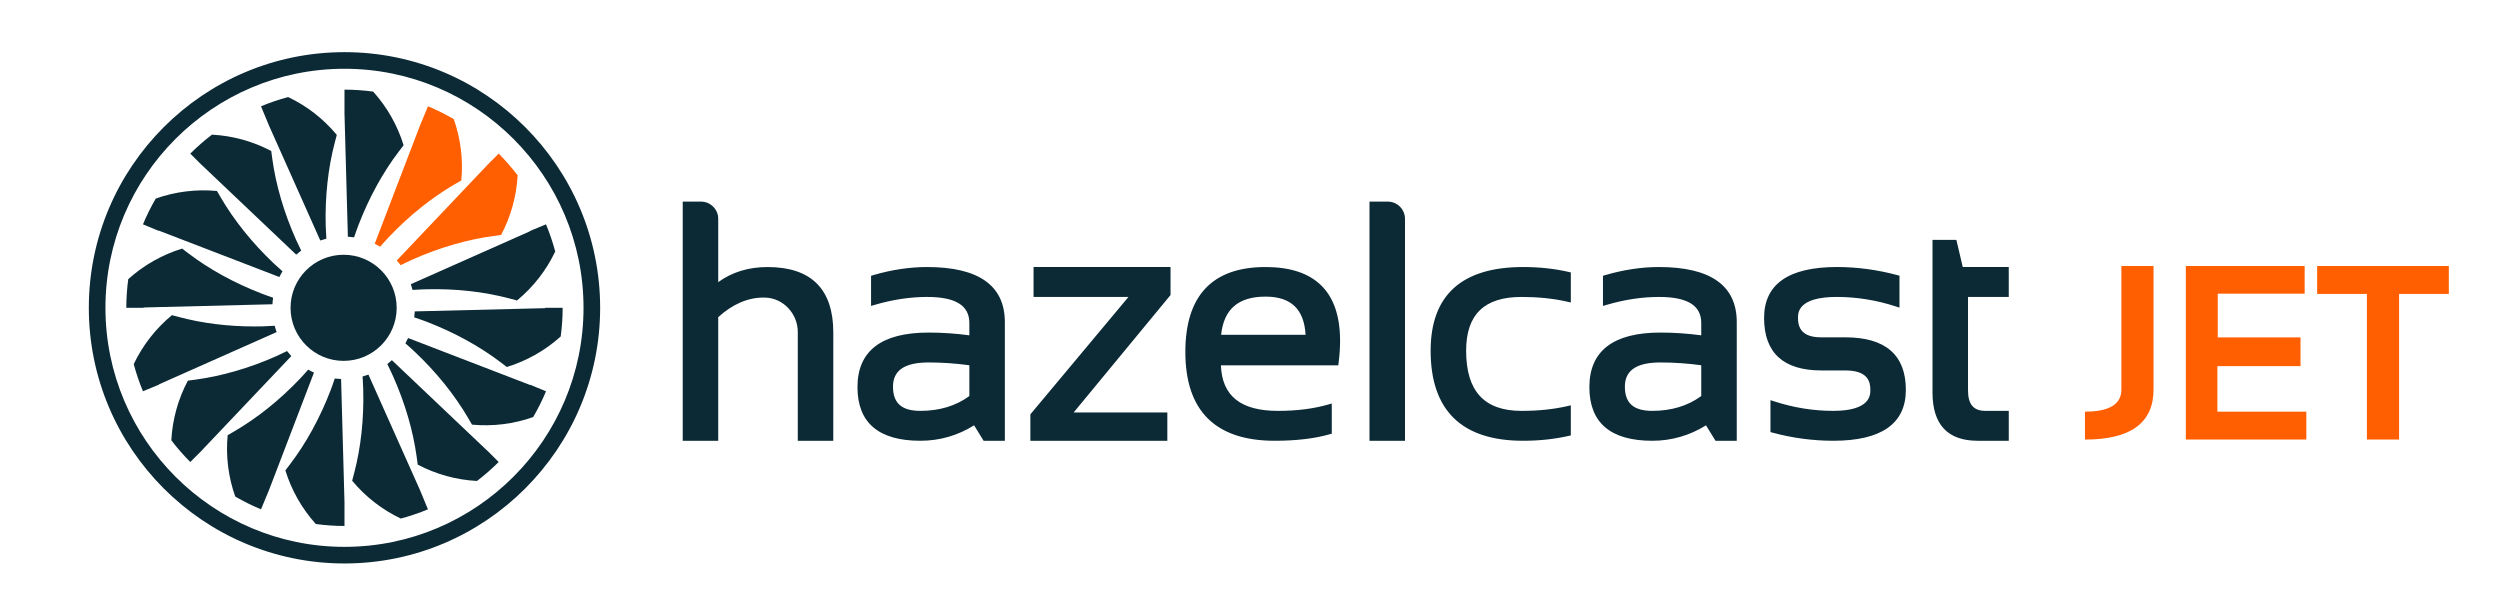
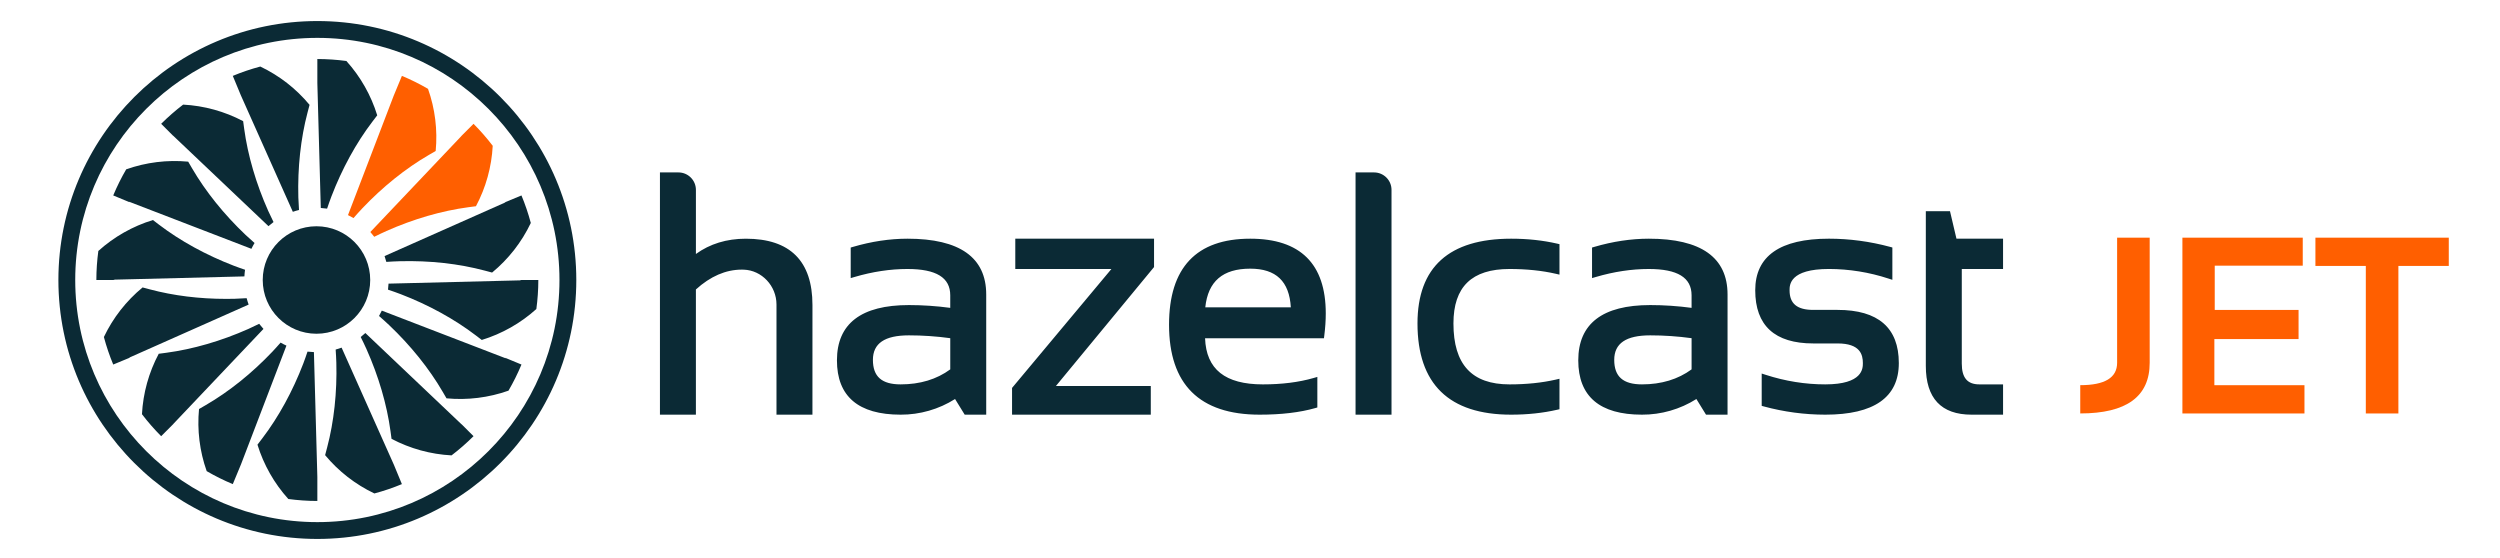
- <svg xmlns="http://www.w3.org/2000/svg" viewBox="-8.72 -5.12 245.44 58.24">
+ <svg xmlns="http://www.w3.org/2000/svg" viewBox="-5.66 -2.04 242.32 54.08">
  <path fill="#0B2A35" d="M161.787 38.153h-2.086l-.934-1.517a9.822 9.822 0 0 1-5.274 1.517c-4.097 0-6.175-1.771-6.175-5.265 0-3.555 2.346-5.358 6.975-5.358 1.328 0 2.674.091 4.008.27v-1.218c0-1.716-1.357-2.549-4.149-2.549-1.656 0-3.381.26-5.126.773l-.373.109v-2.961l.21-.062c1.798-.528 3.578-.796 5.29-.796 5.066 0 7.635 1.819 7.635 5.407l-.001 11.65zm-7.494-7.688c-2.347 0-3.489.777-3.489 2.376 0 1.621.855 2.376 2.689 2.376 1.877 0 3.495-.49 4.809-1.455V30.74a29.538 29.538 0 0 0-4.009-.275zm-81.205 7.688h-3.485V27.474c0-1.806-1.427-3.321-3.179-3.377l-.187-.003c-1.544 0-3.039.646-4.445 1.923v12.136h-3.485v-23.48h1.795c.932 0 1.691.758 1.691 1.691v6.214c1.358-.984 2.983-1.481 4.839-1.481 4.285 0 6.458 2.162 6.458 6.427l-.002 10.629zm16.844 0h-2.086l-.934-1.517a9.82 9.82 0 0 1-5.274 1.517c-4.097 0-6.175-1.771-6.175-5.265 0-3.555 2.347-5.358 6.975-5.358 1.327 0 2.674.091 4.008.27v-1.218c0-1.716-1.357-2.549-4.149-2.549-1.658 0-3.382.26-5.127.773l-.373.109v-2.961l.21-.062c1.798-.528 3.578-.796 5.291-.796 5.066 0 7.634 1.819 7.634 5.407v11.65zm-7.493-7.688c-2.348 0-3.489.777-3.489 2.376 0 1.621.855 2.376 2.689 2.376 1.878 0 3.494-.49 4.808-1.455V30.74a29.535 29.535 0 0 0-4.008-.275zm23.446 7.688H92.436V35.56l.068-.081 9.564-11.447H92.75v-2.936h13.449v2.749l-.067.081-9.444 11.448h9.196v2.779h.001zm10.548 0c-5.825 0-8.78-2.933-8.78-8.717 0-5.534 2.648-8.34 7.87-8.34 4.858 0 7.321 2.437 7.321 7.242 0 .671-.048 1.396-.144 2.155l-.032.255h-11.523c.109 3.007 1.945 4.47 5.603 4.47 1.836 0 3.487-.207 4.908-.617l.372-.107v2.961l-.211.061c-1.474.422-3.285.637-5.384.637zm-5.267-10.404h8.291c-.146-2.521-1.434-3.748-3.933-3.748-2.666 0-4.093 1.227-4.358 3.748zm18.051 10.404h-3.486v-23.48h1.795c.932 0 1.691.758 1.691 1.691v21.789zm11.595 0c-6.023 0-9.078-2.975-9.078-8.842 0-5.451 3.054-8.215 9.078-8.215 1.581 0 3.082.16 4.458.478l.227.052v2.953l-.358-.083c-1.332-.307-2.842-.463-4.485-.463-3.657 0-5.435 1.727-5.435 5.279 0 3.974 1.779 5.906 5.435 5.906 1.643 0 3.152-.156 4.485-.463l.358-.083v2.953l-.227.052c-1.377.316-2.877.476-4.458.476zm30.446 0a22.83 22.83 0 0 1-5.945-.795l-.215-.058v-3.134l.381.123c1.899.616 3.842.928 5.779.928 3.646 0 3.646-1.553 3.646-2.063 0-.818-.255-1.905-2.454-1.905h-2.353c-3.733 0-5.626-1.734-5.626-5.155 0-3.317 2.406-4.999 7.148-4.999 1.982 0 3.977.268 5.929.795l.215.058v3.134l-.381-.123a18.658 18.658 0 0 0-5.763-.928c-3.82 0-3.82 1.553-3.82 2.063 0 1.299.73 1.904 2.297 1.904h2.353c3.941 0 5.94 1.734 5.94 5.155.002 3.319-2.398 5-7.131 5zm17.234 0h-3.052c-2.943 0-4.434-1.591-4.434-4.731V18.429h2.343l.627 2.667h4.516v2.936h-4v9.17c0 1.375.541 2.015 1.701 2.015h2.3v2.936h-.001z" />
  <path fill="#FF5F00" d="M202.705 20.997v12.128c0 3.272-2.244 4.909-6.731 4.909v-2.74c2.383 0 3.574-.723 3.574-2.169V20.997h3.157zm14.836 0v2.716h-8.531v4.289h8.125v2.824h-8.161v4.468h8.733v2.74h-11.831V20.997h11.665zm14.155 0v2.74h-4.885v14.297h-3.157V23.738h-4.885v-2.74h12.927z" />
  <path fill="#0B2A35" d="M22.724 18.49a6.74 6.74 0 0 1 .598-.177 30.887 30.887 0 0 1-.064-1.221c-.079-2.874.229-5.719.891-8.225l.196-.744a14.062 14.062 0 0 0-4.775-3.714c-.914.245-1.804.547-2.666.906l.782 1.885 5.038 11.29zm-11.616-7.392l9.255 8.783c.157-.14.32-.273.489-.399a31.729 31.729 0 0 1-.517-1.085c-1.173-2.629-1.977-5.377-2.326-7.947l-.101-.746A14.063 14.063 0 0 0 12.091 8.1a21.663 21.663 0 0 0-2.13 1.861l1.16 1.16-.013-.023zm-4.28 6.406l11.881 4.573c.093-.193.194-.381.304-.564a32.47 32.47 0 0 1-.875-.79c-2.089-1.982-3.882-4.216-5.188-6.46l-.369-.634a14.067 14.067 0 0 0-6.008.744 21.368 21.368 0 0 0-1.258 2.531l1.59.659-.077-.059zm-1.497 7.564l12.699-.317c.011-.218.031-.433.061-.645-.365-.125-.731-.25-1.093-.39-2.686-1.034-5.196-2.413-7.261-3.99l-.575-.439a14.05 14.05 0 0 0-5.291 2.998c-.122.922-.191 1.86-.191 2.814h1.77l-.119-.031z" />
  <path fill="#FF5F00" d="M39.06 11.149l-8.824 9.3c.133.149.259.303.378.463.389-.192.779-.382 1.178-.559 2.624-1.166 5.371-1.963 7.942-2.306l.74-.098a14.055 14.055 0 0 0 1.625-5.858 21.663 21.663 0 0 0-1.861-2.13l-1.201 1.201.023-.013z" />
  <path fill="#0B2A35" d="M25.433 18.119c.207.012.411.033.612.063.133-.394.268-.787.417-1.178 1.027-2.683 2.401-5.19 3.972-7.25l.47-.616a14.062 14.062 0 0 0-2.99-5.266 21.427 21.427 0 0 0-2.814-.191V6.01l.333 12.109z" />
  <path fill="#FF5F00" d="M28.07 18.809c.183.089.361.185.534.289.28-.32.562-.638.856-.948 1.975-2.083 4.205-3.871 6.448-5.172l.662-.384a14.051 14.051 0 0 0-.743-6.022 21.43 21.43 0 0 0-2.53-1.258l-.799 1.93-4.428 11.565z" />
  <path fill="#0B2A35" d="M43.353 17.566L31.614 22.78c.065.185.122.373.172.565.439-.029.878-.055 1.32-.066 2.928-.072 5.696.238 8.228.912l.704.188a14.057 14.057 0 0 0 3.752-4.808 21.236 21.236 0 0 0-.906-2.667l-1.628.675.097-.013zm-15.902 14.09a7.06 7.06 0 0 1-.577.187c.028.42.055.841.066 1.264.079 2.875-.229 5.719-.891 8.225l-.196.744a14.062 14.062 0 0 0 4.775 3.714 21.236 21.236 0 0 0 2.667-.906L32.515 43l-5.064-11.344zm11.641 7.446l-9.338-8.862a7.192 7.192 0 0 1-.451.384c.193.389.383.779.561 1.178 1.173 2.627 1.977 5.375 2.326 7.947l.101.746a14.063 14.063 0 0 0 5.817 1.604 21.663 21.663 0 0 0 2.13-1.861l-1.159-1.159.013.023zm4.28-6.407l-12.024-4.628a7.106 7.106 0 0 1-.27.52c.332.29.662.583.984.889 2.088 1.981 3.882 4.215 5.188 6.46l.369.634a14.067 14.067 0 0 0 6.008-.744c.472-.812.894-1.656 1.258-2.531l-1.59-.659.077.059zm1.374-7.595l.12.032-12.866.32c-.01.197-.026.391-.052.583.419.142.838.287 1.254.447 2.686 1.034 5.196 2.413 7.26 3.99l.575.439a14.063 14.063 0 0 0 5.291-2.998c.122-.922.191-1.86.191-2.814h-1.773zm-22.642 6.36a6.889 6.889 0 0 1-.567-.292c-.261.297-.522.593-.796.881-1.976 2.083-4.206 3.871-6.448 5.172l-.662.384a14.053 14.053 0 0 0 .743 6.022c.812.472 1.656.894 2.531 1.258l.797-1.923 4.402-11.502zM11.14 39.05l8.738-9.209a7.321 7.321 0 0 1-.417-.495c-.348.17-.697.341-1.053.5-2.624 1.166-5.371 1.963-7.943 2.306l-.74.098A14.07 14.07 0 0 0 8.1 38.108a21.663 21.663 0 0 0 1.861 2.13l1.201-1.201-.022.013zm-4.293-6.417l11.593-5.15a6.874 6.874 0 0 1-.193-.621c-.384.024-.767.048-1.153.058-.272.007-.542.01-.811.01-2.624 0-5.119-.31-7.417-.922l-.705-.188a14.075 14.075 0 0 0-3.752 4.807c.245.914.547 1.805.906 2.667l1.628-.674-.096.013zm17.92-.544a7.058 7.058 0 0 1-.621-.047c-.131.385-.262.771-.408 1.153-1.027 2.682-2.4 5.189-3.972 7.25l-.47.616a14.057 14.057 0 0 0 2.99 5.266c.922.122 1.86.191 2.814.191V44.19l-.333-12.101z" />
  <circle cx="25.015" cy="25.1" r="5.209" fill="#0B2A35" />
  <path fill="#0B2A35" d="M25.1 50.199C11.26 50.199 0 38.94 0 25.1S11.26 0 25.1 0s25.1 11.259 25.1 25.1-11.26 25.099-25.1 25.099zm0-48.568c-12.94 0-23.468 10.528-23.468 23.468S12.159 48.568 25.1 48.568c12.94 0 23.468-10.528 23.468-23.468S38.04 1.631 25.1 1.631z" />
</svg>
